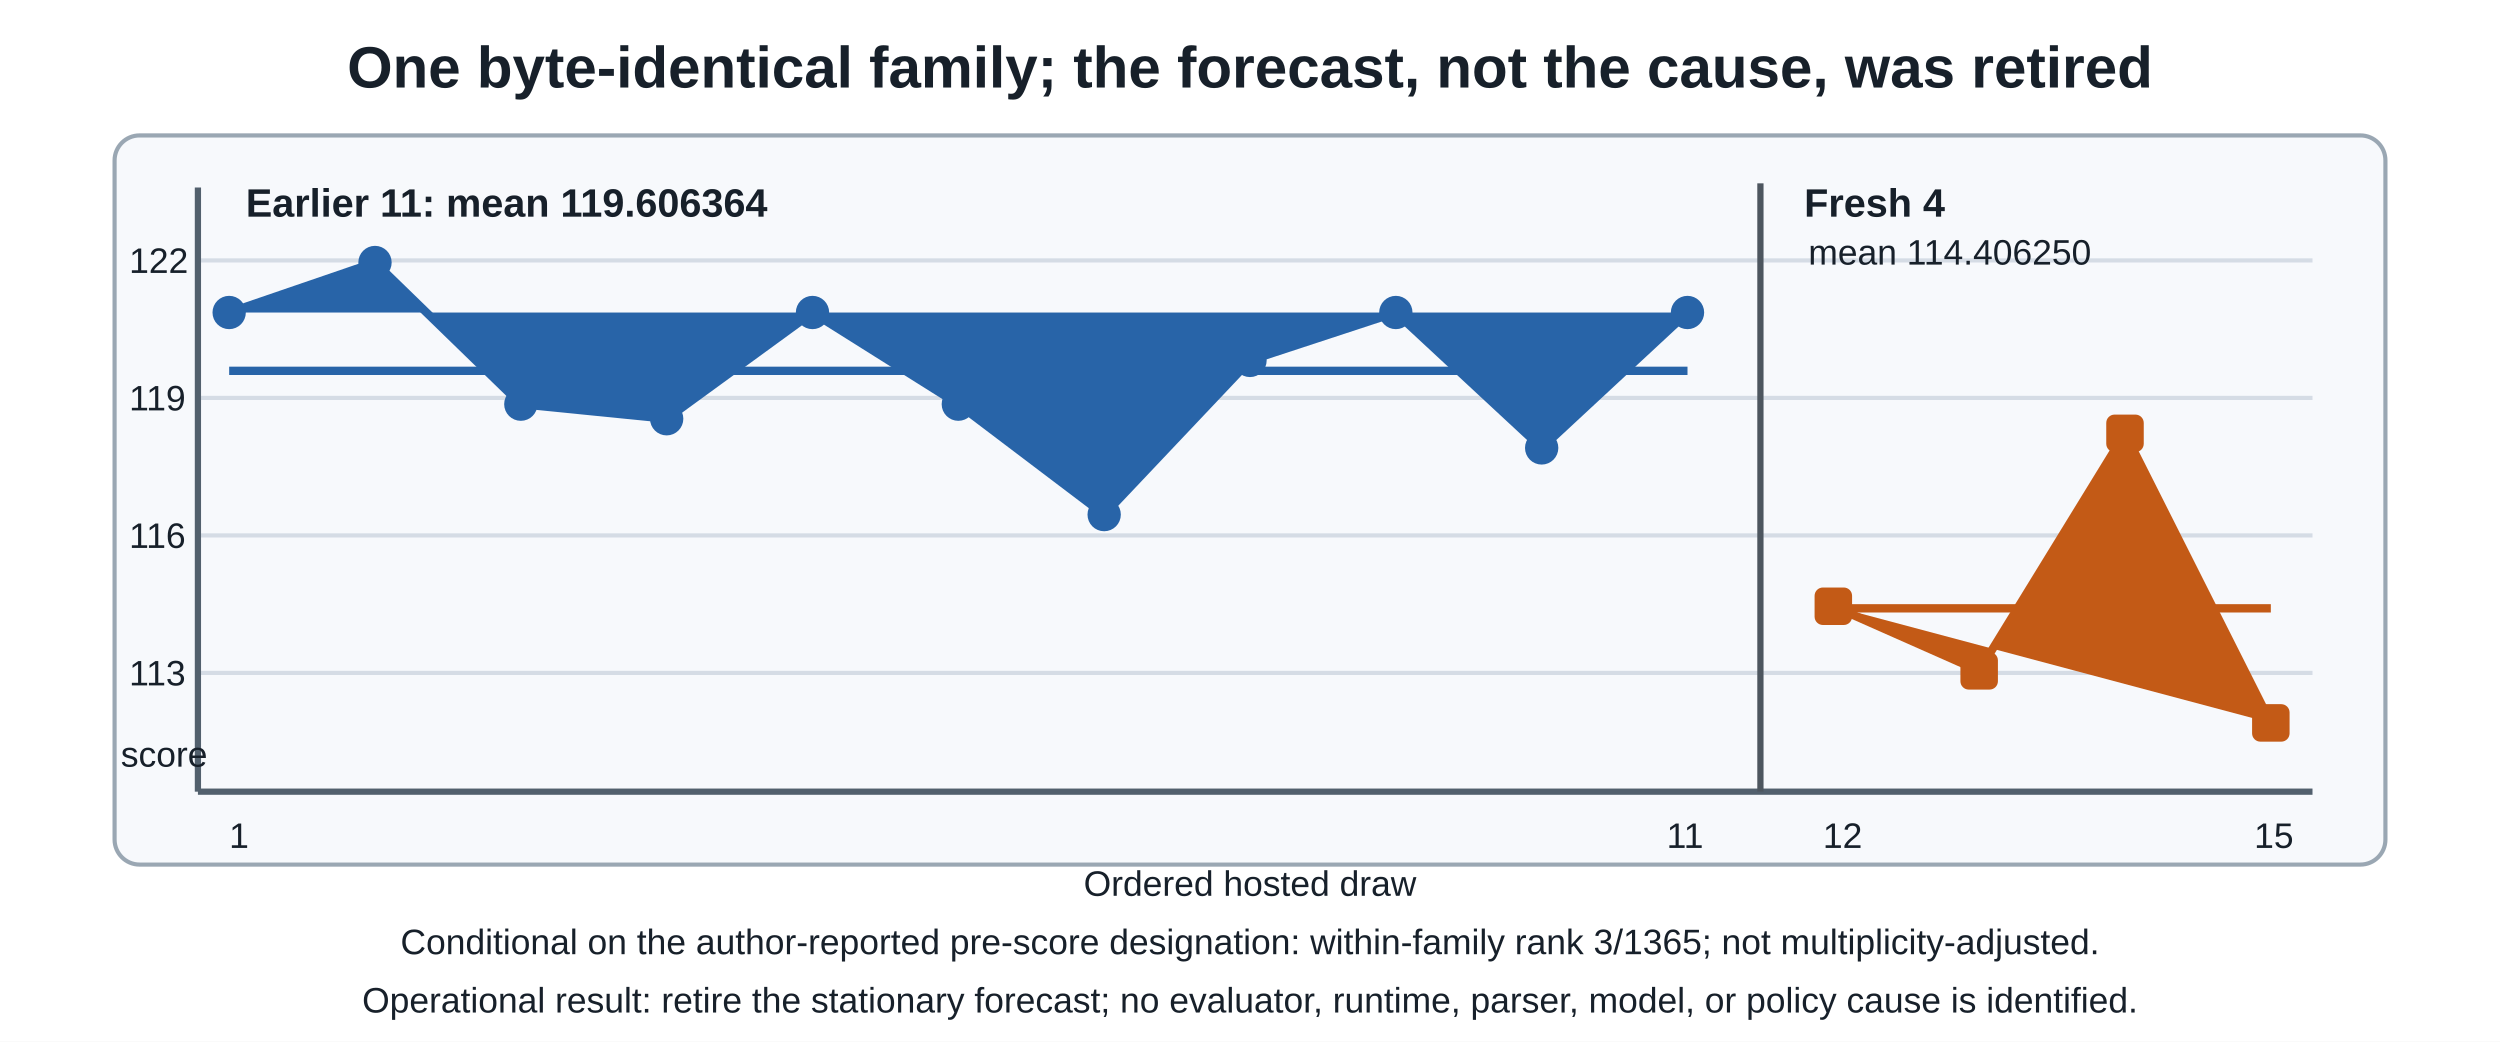
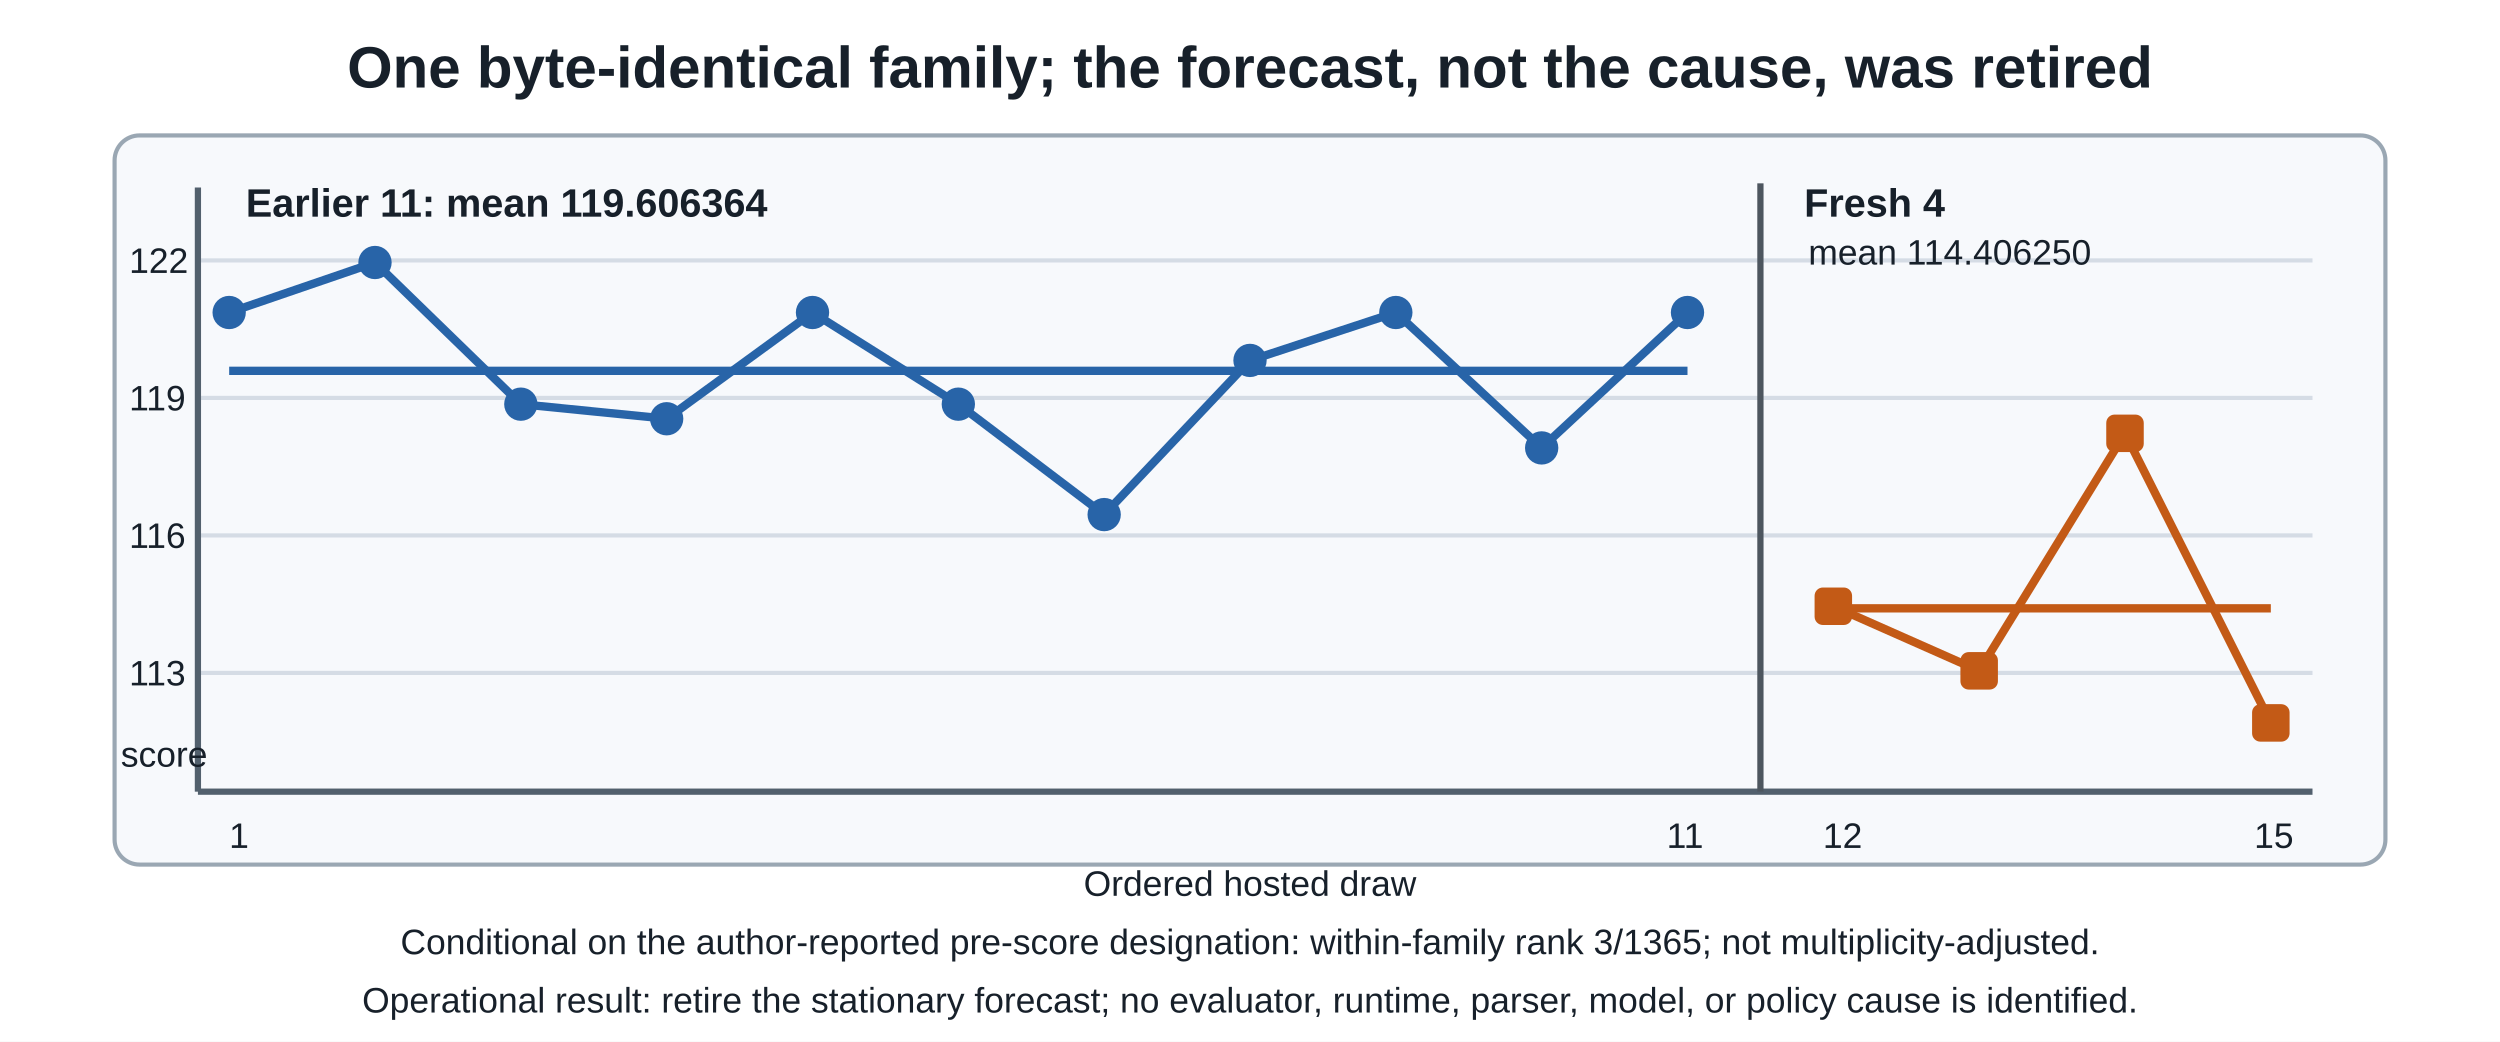
<svg xmlns="http://www.w3.org/2000/svg" width="1200" height="500" viewBox="0 0 1200 500" role="img" aria-labelledby="title desc">
  <rect width="1200" height="500" fill="#ffffff" />
  <style>
    text { font-family: Arial, Helvetica, sans-serif; fill: #17202a; }
    .title { font-size: 28px; font-weight: 700; text-anchor: middle; }
    .label { font-size: 19px; font-weight: 700; }
    .small { font-size: 17px; }
    .grid { stroke: #d5dce5; stroke-width: 2; }
    .axis { stroke: #52606d; stroke-width: 3; }
    .prior { fill: #2864a8; stroke: #2864a8; stroke-width: 4; }
    .fresh { fill: #c35a16; stroke: #c35a16; stroke-width: 4; }
+     .series { fill: none; }
    .boundary { stroke: #4d565f; stroke-width: 3; }
    .panel { fill: #f7f9fc; stroke: #9aa7b3; stroke-width: 2; rx: 12; }
  </style>
  <text class="title" x="600" y="42">One byte-identical family; the forecast, not the cause, was retired</text>
  <rect class="panel" x="55" y="65" width="1090" height="350" />
  <line class="grid" x1="95" y1="125" x2="1110" y2="125" />
  <line class="grid" x1="95" y1="191" x2="1110" y2="191" />
  <line class="grid" x1="95" y1="257" x2="1110" y2="257" />
  <line class="grid" x1="95" y1="323" x2="1110" y2="323" />
  <line class="axis" x1="95" y1="90" x2="95" y2="380" />
  <line class="axis" x1="95" y1="380" x2="1110" y2="380" />
  <text class="small" x="62" y="131">122</text>
  <text class="small" x="62" y="197">119</text>
  <text class="small" x="62" y="263">116</text>
  <text class="small" x="62" y="329">113</text>
  <text class="small" x="58" y="368">score</text>
-   <polyline class="prior" fill="none" points="110,150 180,126 250,194 320,201 390,150 460,194 530,247 600,173 670,150 740,215 810,150" />
-   <polyline class="fresh" fill="none" points="880,291 950,322 1020,208 1090,347" />
+   <polyline class="prior series" fill="none" points="110,150 180,126 250,194 320,201 390,150 460,194 530,247 600,173 670,150 740,215 810,150" />
+   <polyline class="fresh series" fill="none" points="880,291 950,322 1020,208 1090,347" />
  <circle class="prior" cx="110" cy="150" r="6" />
  <circle class="prior" cx="180" cy="126" r="6" />
  <circle class="prior" cx="250" cy="194" r="6" />
  <circle class="prior" cx="320" cy="201" r="6" />
  <circle class="prior" cx="390" cy="150" r="6" />
  <circle class="prior" cx="460" cy="194" r="6" />
  <circle class="prior" cx="530" cy="247" r="6" />
  <circle class="prior" cx="600" cy="173" r="6" />
  <circle class="prior" cx="670" cy="150" r="6" />
  <circle class="prior" cx="740" cy="215" r="6" />
  <circle class="prior" cx="810" cy="150" r="6" />
  <rect class="fresh" x="873" y="284" width="14" height="14" rx="2" />
  <rect class="fresh" x="943" y="315" width="14" height="14" rx="2" />
  <rect class="fresh" x="1013" y="201" width="14" height="14" rx="2" />
  <rect class="fresh" x="1083" y="340" width="14" height="14" rx="2" />
  <line class="boundary" x1="845" y1="88" x2="845" y2="380" />
  <line class="prior" x1="110" y1="178" x2="810" y2="178" />
  <line class="fresh" x1="880" y1="292" x2="1090" y2="292" />
  <text class="label" x="118" y="104">Earlier 11: mean 119.606364</text>
  <text class="label" x="866" y="104">Fresh 4</text>
  <text class="small" x="868" y="127">mean 114.406250</text>
  <text class="small" x="110" y="407">1</text>
  <text class="small" x="800" y="407">11</text>
  <text class="small" x="875" y="407">12</text>
  <text class="small" x="1082" y="407">15</text>
  <text class="small" x="600" y="430" text-anchor="middle">Ordered hosted draw</text>
  <text class="small" x="600" y="458" text-anchor="middle">Conditional on the author-reported pre-score designation: within-family rank 3/1365; not multiplicity-adjusted.</text>
  <text class="small" x="600" y="486" text-anchor="middle">Operational result: retire the stationary forecast; no evaluator, runtime, parser, model, or policy cause is identified.</text>
</svg>
